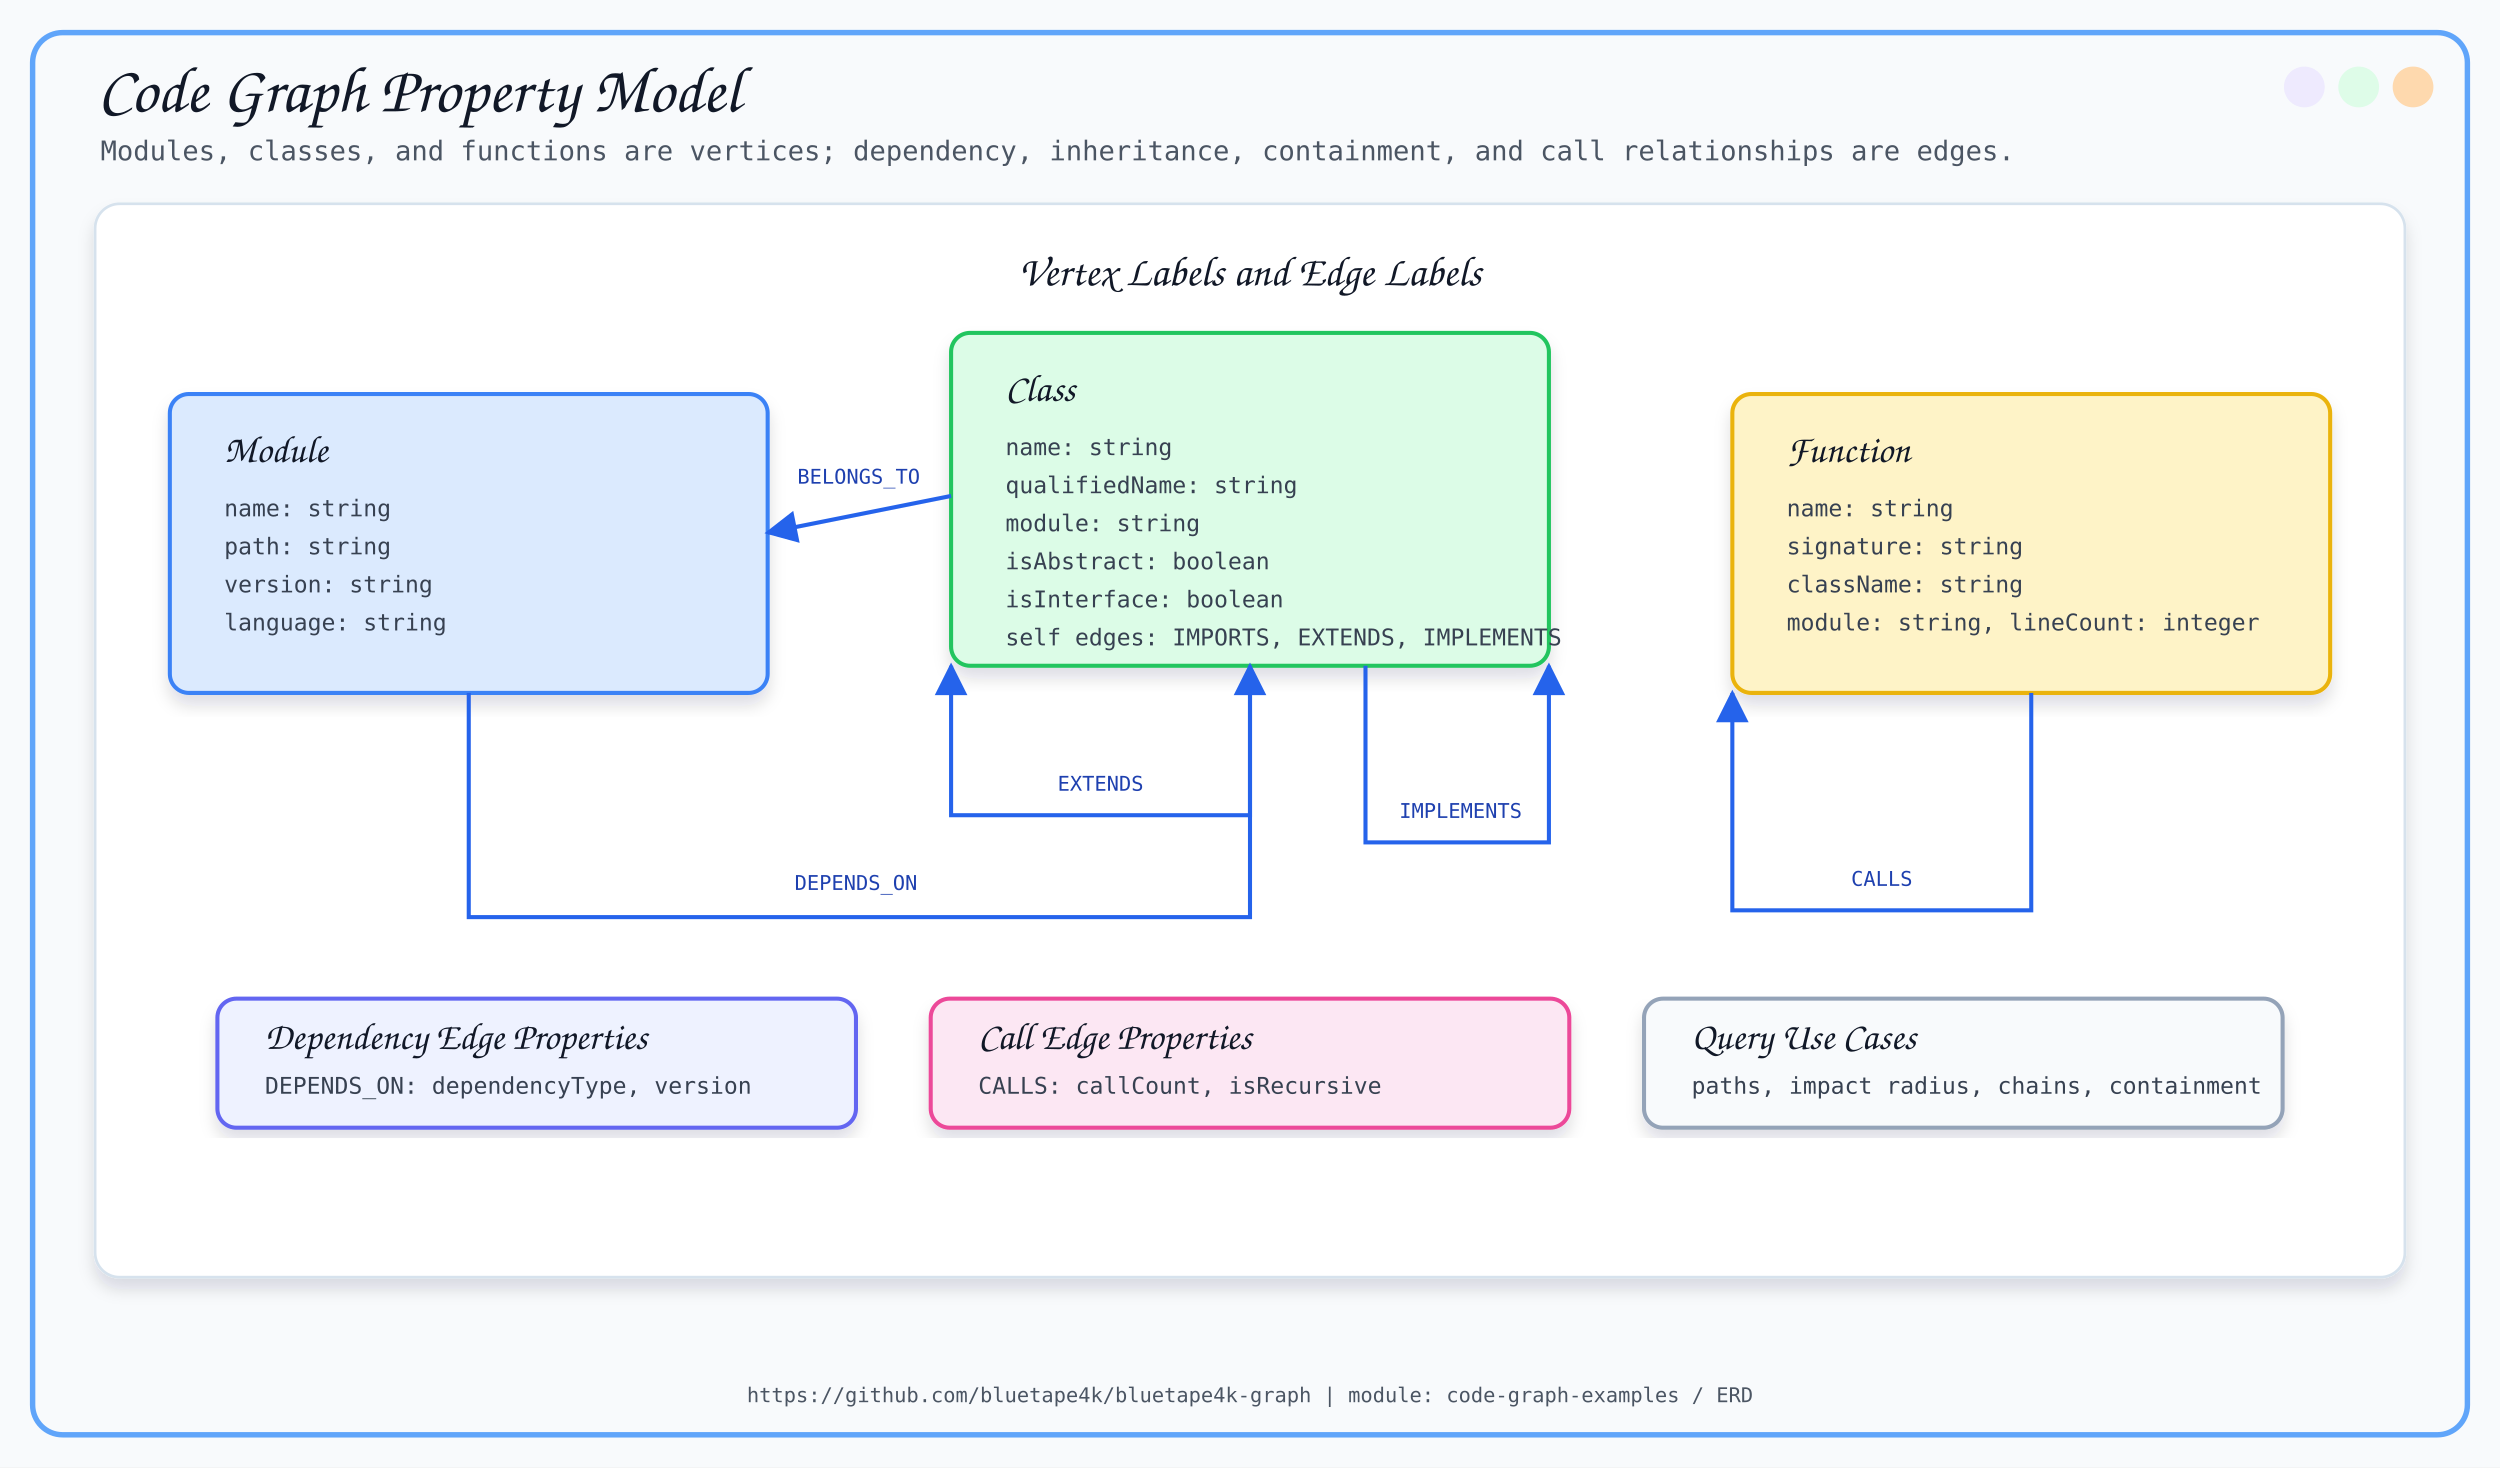
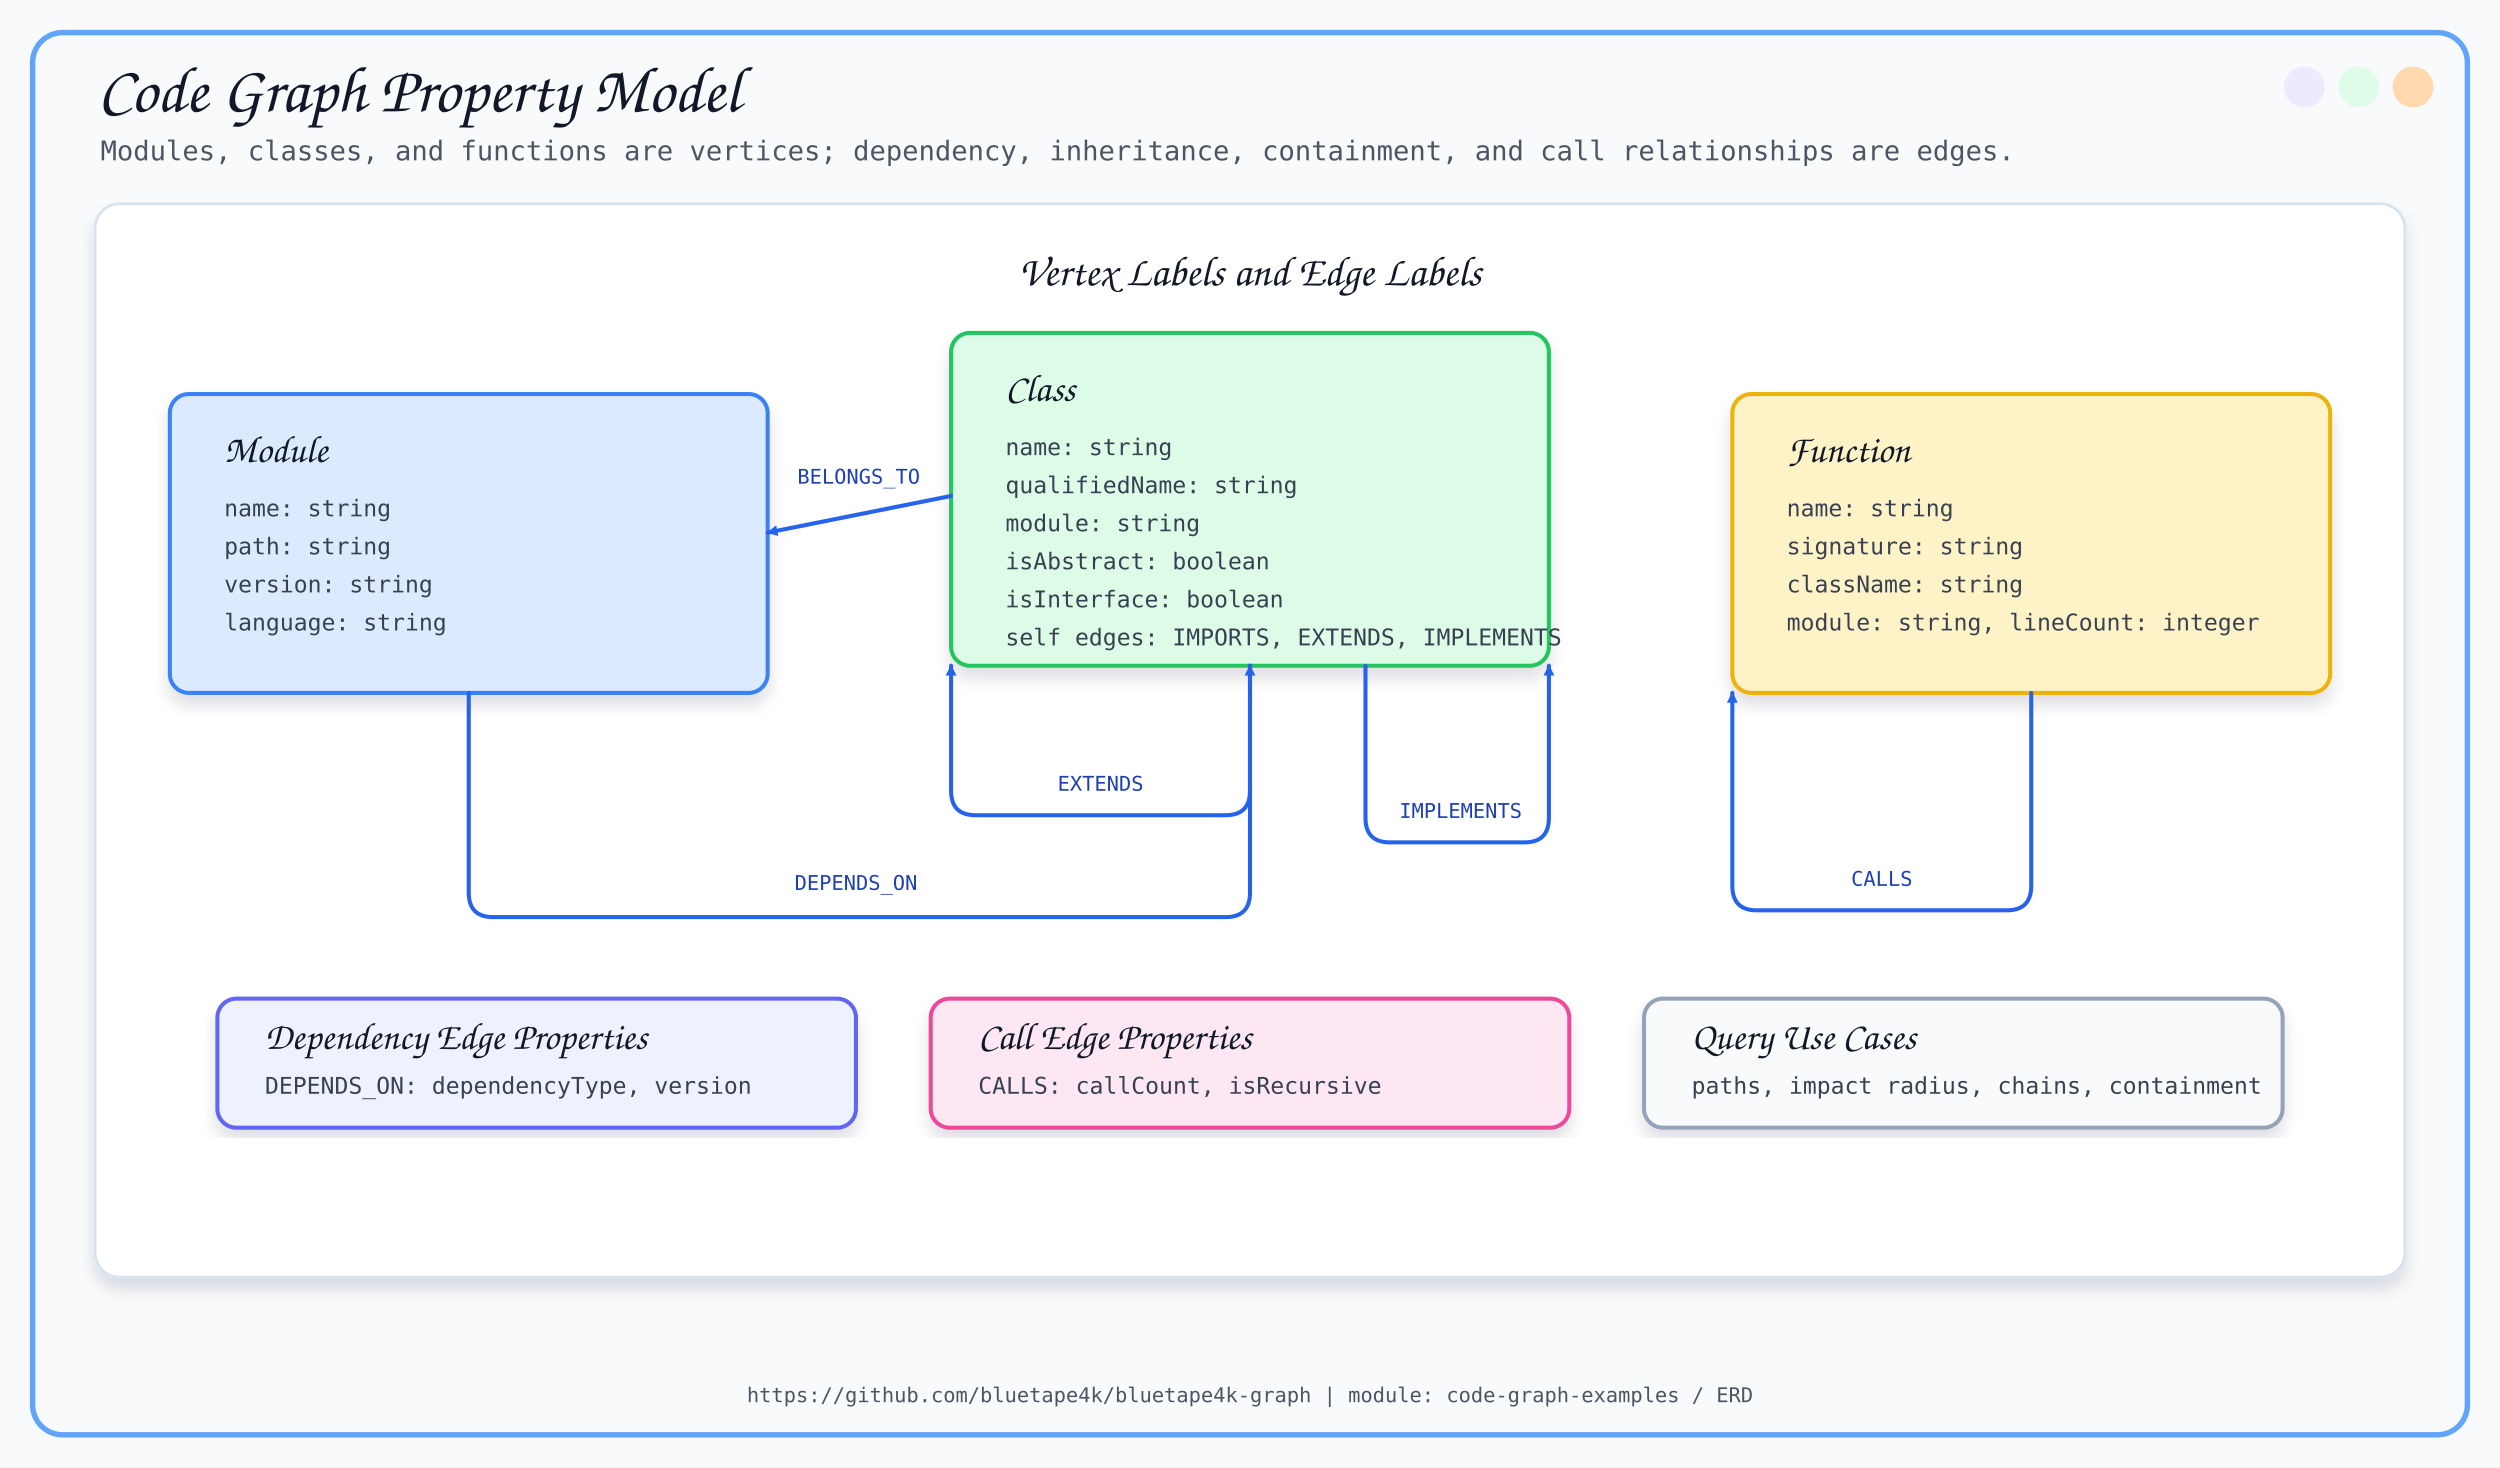
<svg xmlns="http://www.w3.org/2000/svg" width="1840" height="1080" viewBox="0 0 1840 1080">
  <defs>
    <filter id="softShadow" x="-8%" y="-8%" width="116%" height="116%">
      <feDropShadow dx="0" dy="8" stdDeviation="6" flood-color="#0F172A" flood-opacity="0.13" />
    </filter>
-     <marker id="arrow" viewBox="0 0 10 10" refX="9" refY="5" markerWidth="8" markerHeight="8" orient="auto">
+     <marker markerUnits="userSpaceOnUse" id="arrow" viewBox="0 0 10 10" refX="9" refY="5" markerWidth="8" markerHeight="8" orient="auto">
      <path d="M 0 0 L 10 5 L 0 10 z" fill="#2563EB" />
    </marker>
  </defs>
  <style>
    .title { font-family: 'Architects Daughter', cursive; font-size: 48px; fill: #111827; }
    .subtitle { font-family: 'Comic Mono', monospace; font-size: 20px; fill: #4B5563; }
    .section { font-family: 'Architects Daughter', cursive; font-size: 31px; fill: #111827; }
    .label { font-family: 'Architects Daughter', cursive; font-size: 28px; fill: #111827; }
    .small { font-family: 'Comic Mono', monospace; font-size: 17px; fill: #374151; }
    .tiny { font-family: 'Comic Mono', monospace; font-size: 15px; fill: #4B5563; }
    .card { filter: url(#softShadow); }
-     .line { stroke: #2563EB; stroke-width: 3; fill: none; marker-end: url(#arrow); }
+     .line { stroke: #2563EB; stroke-width: 3; fill: none; stroke-linecap: round; stroke-linejoin: round; marker-end: url(#arrow); }
    .rel { font-family: 'Comic Mono', monospace; font-size: 15px; fill: #1E40AF; }
  </style>
  <rect x="0" y="0" width="1840" height="1080" fill="#F8FAFC" />
  <rect x="24" y="24" width="1792" height="1032" rx="22" fill="none" stroke="#60A5FA" stroke-width="4" />
  <circle cx="1776" cy="64" r="15" fill="#FED7AA" opacity="0.95" />
  <circle cx="1736" cy="64" r="15" fill="#DCFCE7" opacity="0.95" />
  <circle cx="1696" cy="64" r="15" fill="#EDE9FE" opacity="0.95" />
  <text x="72" y="82" class="title">Code Graph Property Model</text>
  <text x="74" y="118" class="subtitle">Modules, classes, and functions are vertices; dependency, inheritance, containment, and call relationships are edges.</text>
  <rect x="70" y="150" width="1700" height="790" rx="18" fill="#FFFFFF" stroke="#D6E2ED" stroke-width="2" filter="url(#softShadow)" />
  <text x="920" y="210" text-anchor="middle" class="section">Vertex Labels and Edge Labels</text>
  <rect x="125" y="290" width="440" height="220" rx="14" fill="#DBEAFE" stroke="#3B82F6" stroke-width="3" class="card" />
  <text x="165" y="340" class="label">Module</text>
  <text x="165" y="380" class="small">name: string</text>
  <text x="165" y="408" class="small">path: string</text>
  <text x="165" y="436" class="small">version: string</text>
  <text x="165" y="464" class="small">language: string</text>
  <rect x="700" y="245" width="440" height="245" rx="14" fill="#DCFCE7" stroke="#22C55E" stroke-width="3" class="card" />
  <text x="740" y="295" class="label">Class</text>
  <text x="740" y="335" class="small">name: string</text>
  <text x="740" y="363" class="small">qualifiedName: string</text>
  <text x="740" y="391" class="small">module: string</text>
  <text x="740" y="419" class="small">isAbstract: boolean</text>
  <text x="740" y="447" class="small">isInterface: boolean</text>
  <text x="740" y="475" class="small">self edges: IMPORTS, EXTENDS, IMPLEMENTS</text>
  <rect x="1275" y="290" width="440" height="220" rx="14" fill="#FEF3C7" stroke="#EAB308" stroke-width="3" class="card" />
  <text x="1315" y="340" class="label">Function</text>
  <text x="1315" y="380" class="small">name: string</text>
  <text x="1315" y="408" class="small">signature: string</text>
  <text x="1315" y="436" class="small">className: string</text>
  <text x="1315" y="464" class="small">module: string, lineCount: integer</text>
  <path d="M 700 365 L 565 392" class="line" />
  <text x="632" y="356" text-anchor="middle" class="rel" stroke="#FFFFFF" stroke-width="7" stroke-linejoin="round">BELONGS_TO</text>
  <text x="632" y="356" text-anchor="middle" class="rel">BELONGS_TO</text>
-   <path d="M 1495 510 L 1495 670 L 1275 670 L 1275 510" class="line" />
+   <path d="M 1495 510 L 1495 652 Q 1495 670 1477 670 L 1293 670 Q 1275 670 1275 652 L 1275 510" class="line" />
  <text x="1385" y="652" text-anchor="middle" class="rel" stroke="#FFFFFF" stroke-width="7" stroke-linejoin="round">CALLS</text>
  <text x="1385" y="652" text-anchor="middle" class="rel">CALLS</text>
-   <path d="M 345 510 L 345 675 L 920 675 L 920 490" class="line" />
+   <path d="M 345 510 L 345 657 Q 345 675 363 675 L 902 675 Q 920 675 920 657 L 920 490" class="line" />
  <text x="630" y="655" text-anchor="middle" class="rel" stroke="#FFFFFF" stroke-width="7" stroke-linejoin="round">DEPENDS_ON</text>
  <text x="630" y="655" text-anchor="middle" class="rel">DEPENDS_ON</text>
-   <path d="M 920 490 L 920 600 L 700 600 L 700 490" class="line" />
+   <path d="M 920 490 L 920 582 Q 920 600 902 600 L 718 600 Q 700 600 700 582 L 700 490" class="line" />
  <text x="810" y="582" text-anchor="middle" class="rel" stroke="#FFFFFF" stroke-width="7" stroke-linejoin="round">EXTENDS</text>
  <text x="810" y="582" text-anchor="middle" class="rel">EXTENDS</text>
-   <path d="M 1005 490 L 1005 620 L 1140 620 L 1140 490" class="line" />
+   <path d="M 1005 490 L 1005 602 Q 1005 620 1023 620 L 1122 620 Q 1140 620 1140 602 L 1140 490" class="line" />
  <text x="1075" y="602" text-anchor="middle" class="rel" stroke="#FFFFFF" stroke-width="7" stroke-linejoin="round">IMPLEMENTS</text>
  <text x="1075" y="602" text-anchor="middle" class="rel">IMPLEMENTS</text>
  <rect x="160" y="735" width="470" height="95" rx="14" fill="#EEF2FF" stroke="#6366F1" stroke-width="3" class="card" />
  <text x="195" y="772" class="label">Dependency Edge Properties</text>
  <text x="195" y="805" class="small">DEPENDS_ON: dependencyType, version</text>
  <rect x="685" y="735" width="470" height="95" rx="14" fill="#FCE7F3" stroke="#EC4899" stroke-width="3" class="card" />
  <text x="720" y="772" class="label">Call Edge Properties</text>
  <text x="720" y="805" class="small">CALLS: callCount, isRecursive</text>
  <rect x="1210" y="735" width="470" height="95" rx="14" fill="#F8FAFC" stroke="#94A3B8" stroke-width="3" class="card" />
  <text x="1245" y="772" class="label">Query Use Cases</text>
  <text x="1245" y="805" class="small">paths, impact radius, chains, containment</text>
  <text x="920" y="1032" text-anchor="middle" class="tiny">https://github.com/bluetape4k/bluetape4k-graph | module: code-graph-examples / ERD</text>
</svg>
